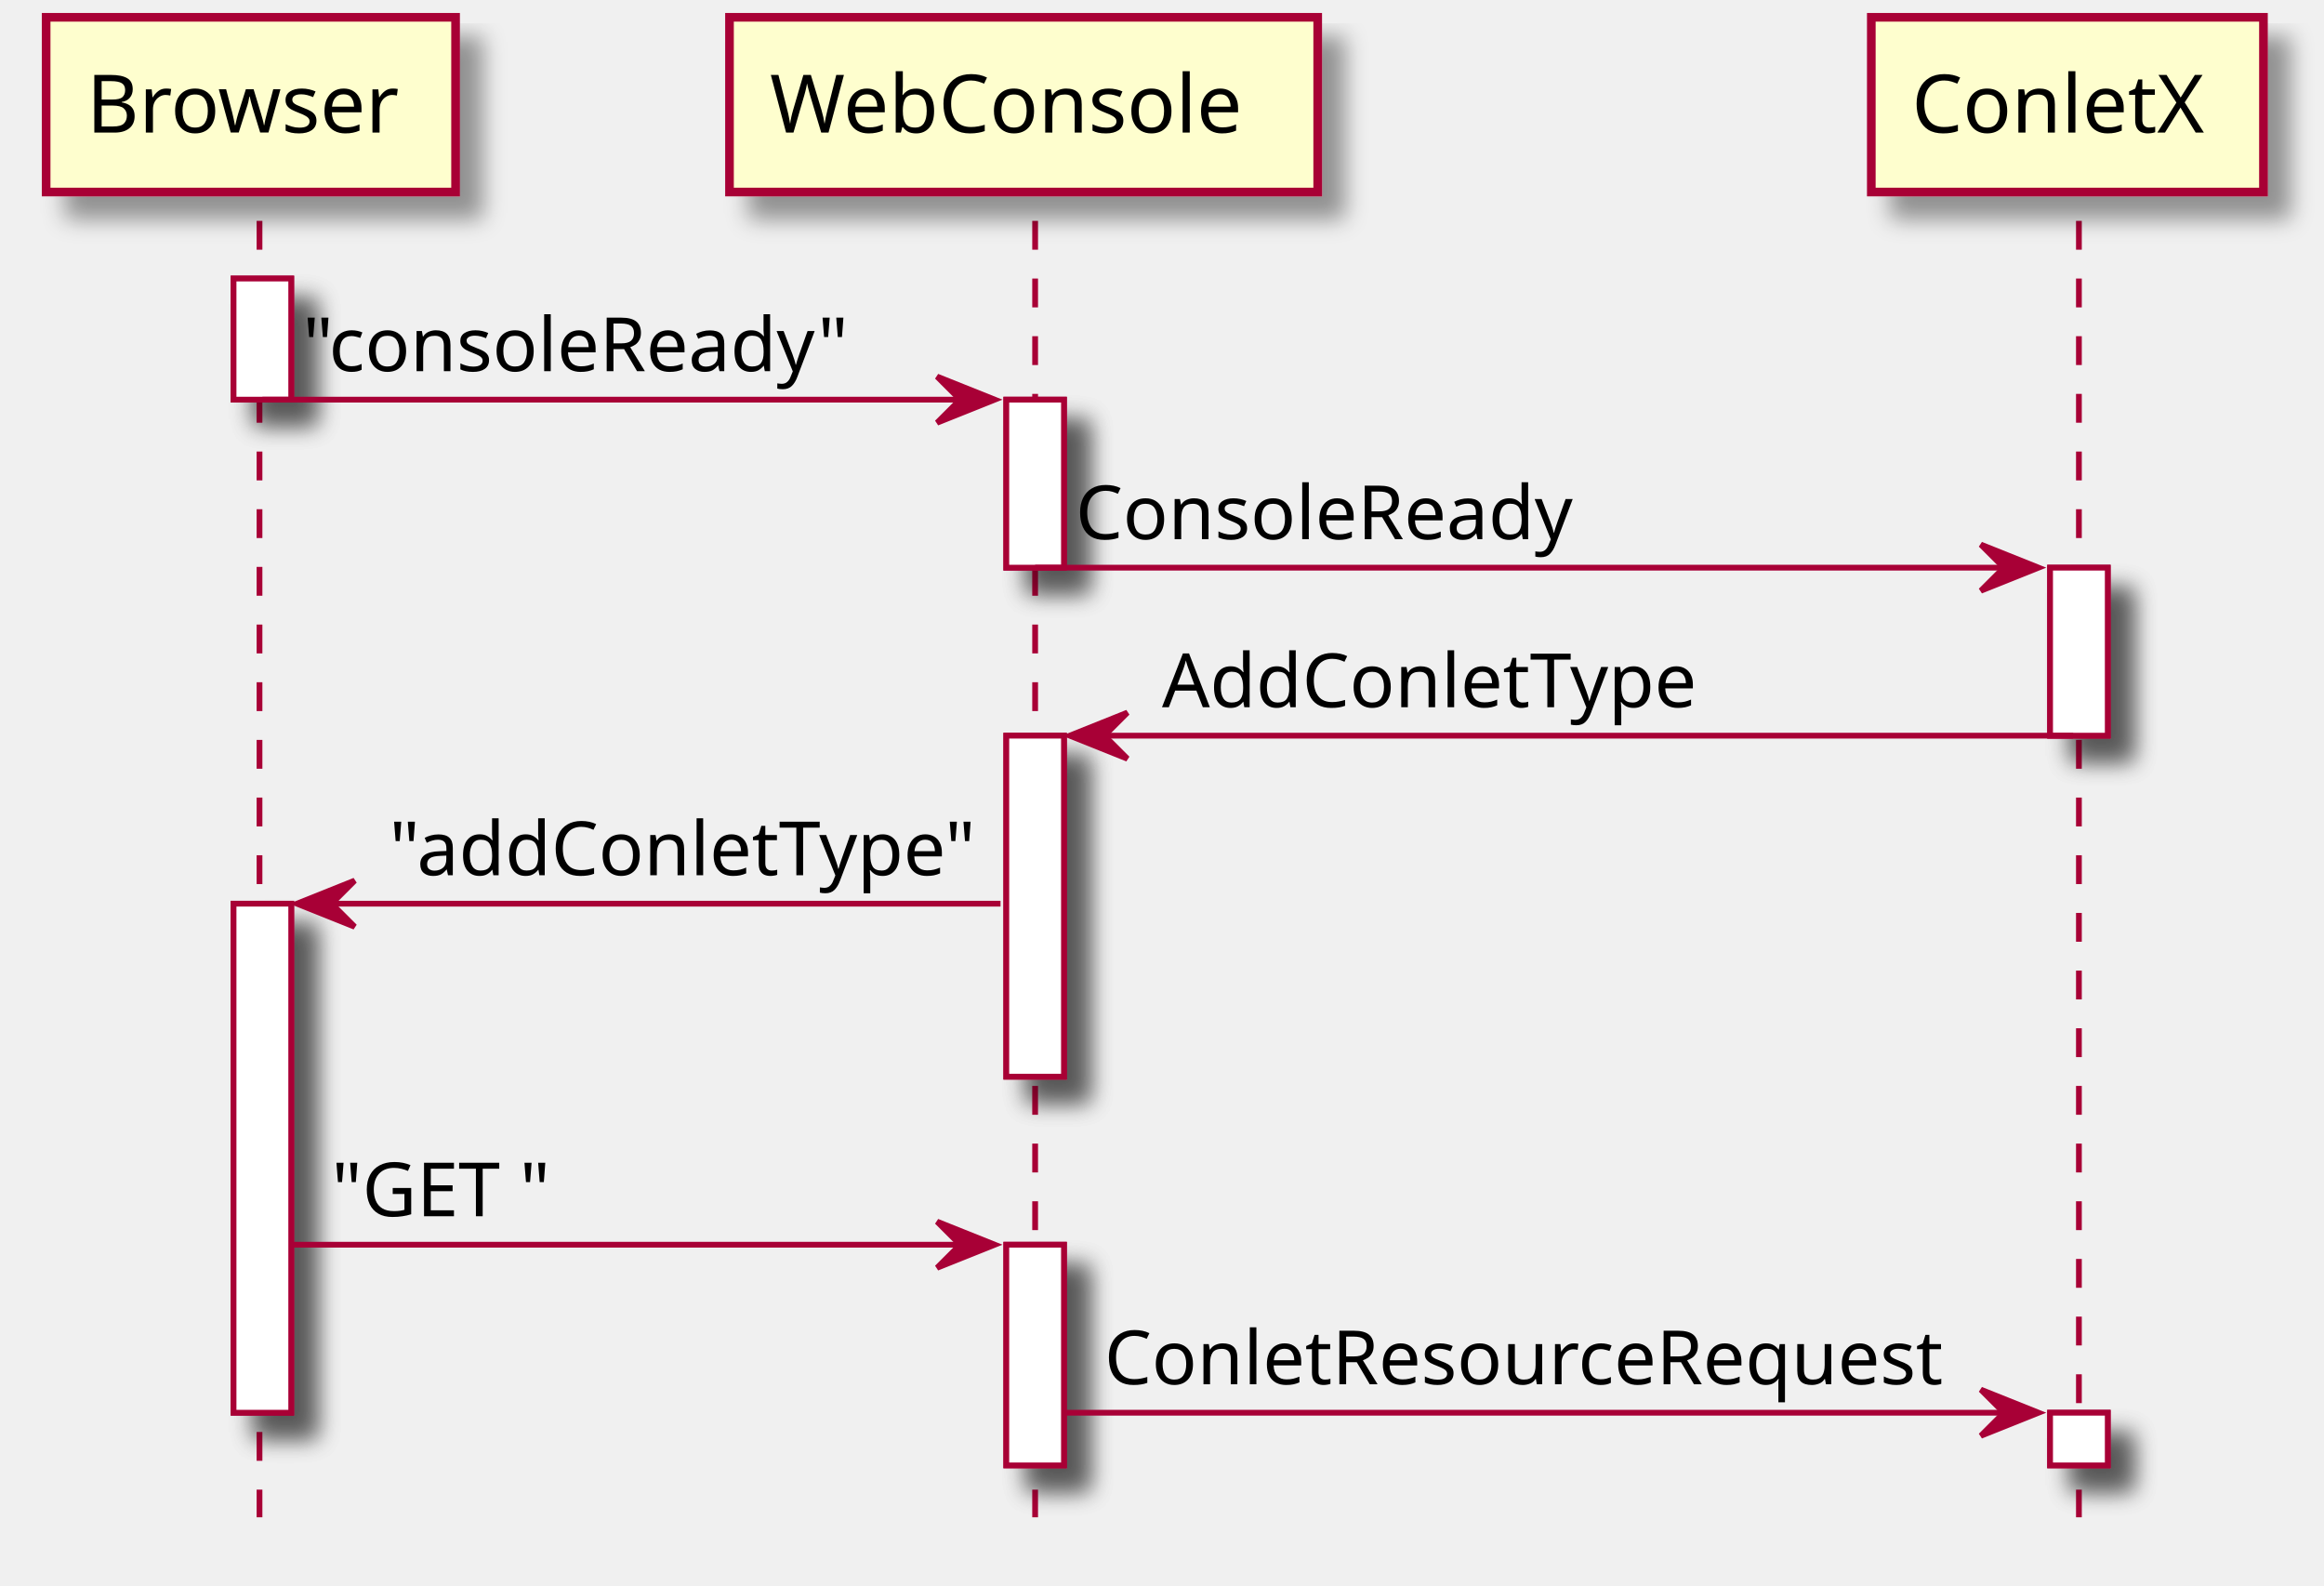
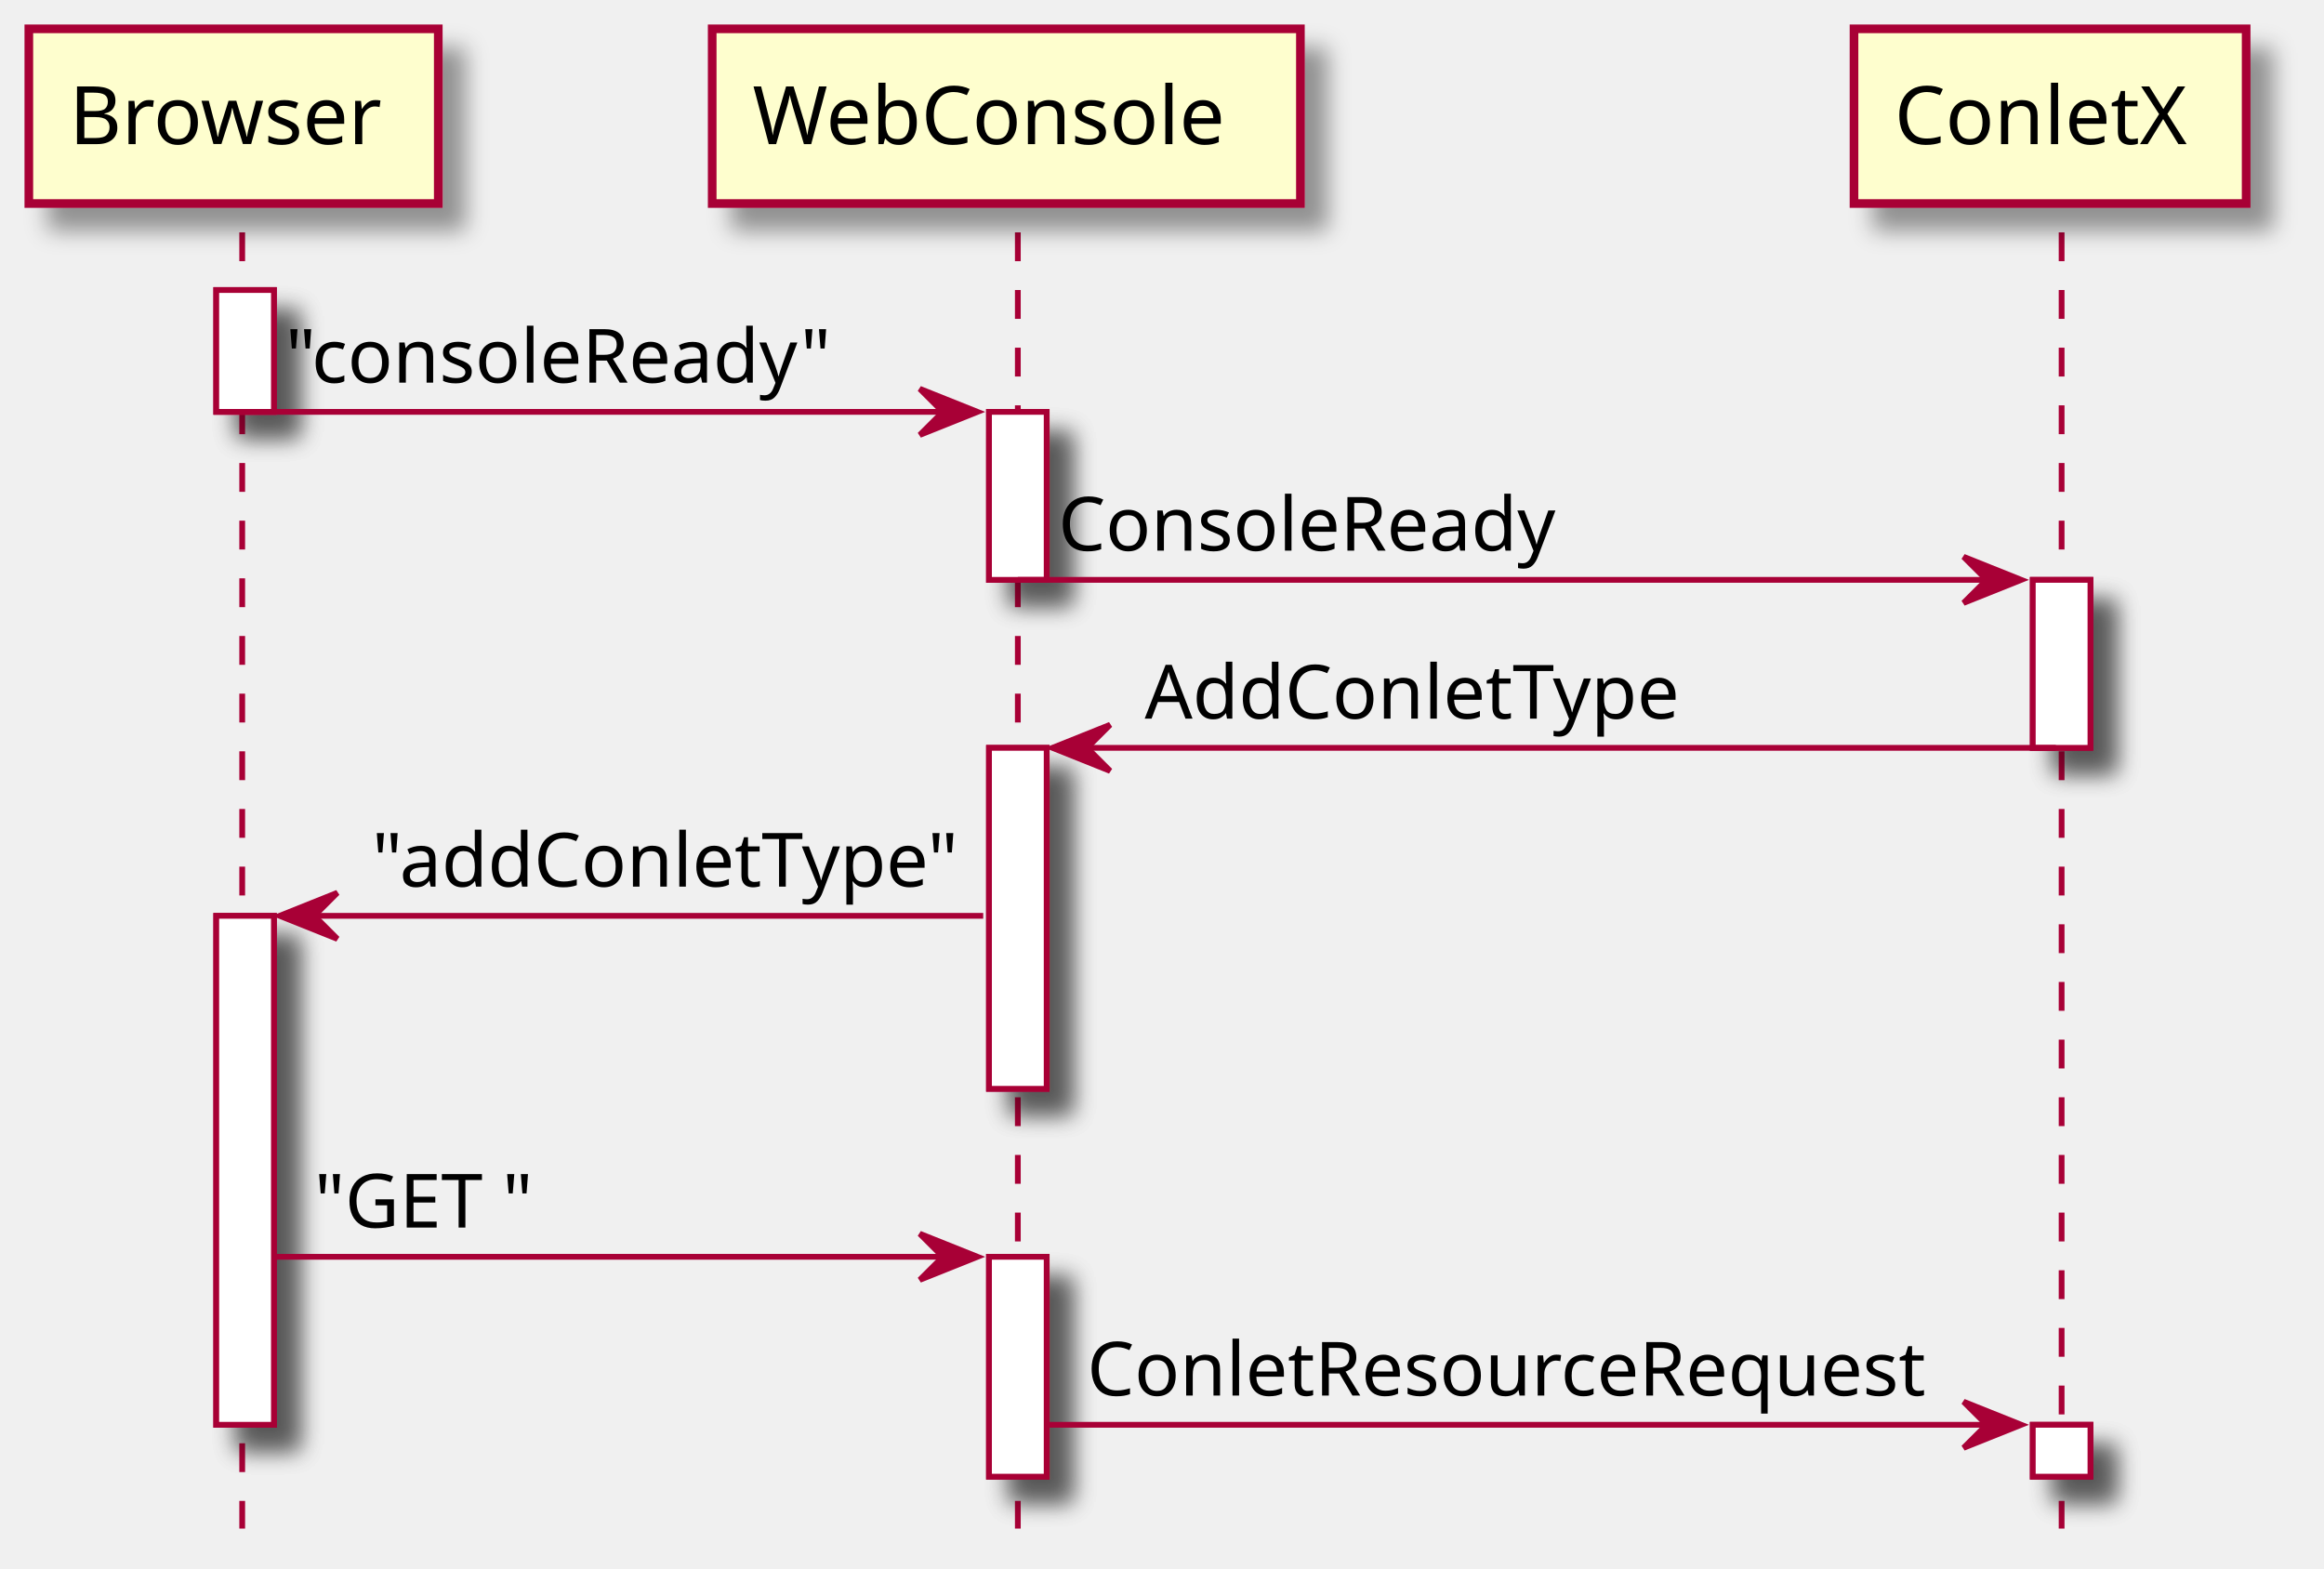
- <svg xmlns="http://www.w3.org/2000/svg" contentScriptType="application/ecmascript" contentStyleType="text/css" height="275px" preserveAspectRatio="none" style="width:403px;height:275px;" version="1.1" viewBox="0 0 403 275" width="403px" zoomAndPan="magnify">
+ <svg xmlns="http://www.w3.org/2000/svg" contentScriptType="application/ecmascript" contentStyleType="text/css" height="272px" preserveAspectRatio="none" style="width:403px;height:272px;background:#FFFFFF;" version="1.1" viewBox="0 0 403 272" width="403px" zoomAndPan="magnify">
  <defs>
    <filter height="300%" id="f1a8ocgl134uuv" width="300%" x="-1" y="-1">
      <feGaussianBlur result="blurOut" stdDeviation="2.0" />
      <feColorMatrix in="blurOut" result="blurOut2" type="matrix" values="0 0 0 0 0 0 0 0 0 0 0 0 0 0 0 0 0 0 .4 0" />
      <feOffset dx="4.0" dy="4.0" in="blurOut2" result="blurOut3" />
      <feBlend in="SourceGraphic" in2="blurOut3" mode="normal" />
    </filter>
  </defs>
  <g>
-     <rect fill="#FFFFFF" filter="url(#f1a8ocgl134uuv)" height="21" style="stroke: #A80036; stroke-width: 1.0;" width="10" x="40.5" y="48.297" />
-     <rect fill="#FFFFFF" filter="url(#f1a8ocgl134uuv)" height="88.266" style="stroke: #A80036; stroke-width: 1.0;" width="10" x="40.5" y="156.695" />
-     <rect fill="#FFFFFF" filter="url(#f1a8ocgl134uuv)" height="29.133" style="stroke: #A80036; stroke-width: 1.0;" width="10" x="174.5" y="69.297" />
-     <rect fill="#FFFFFF" filter="url(#f1a8ocgl134uuv)" height="59.133" style="stroke: #A80036; stroke-width: 1.0;" width="10" x="174.5" y="127.562" />
-     <rect fill="#FFFFFF" filter="url(#f1a8ocgl134uuv)" height="38.266" style="stroke: #A80036; stroke-width: 1.0;" width="10" x="174.5" y="215.828" />
-     <rect fill="#FFFFFF" filter="url(#f1a8ocgl134uuv)" height="29.133" style="stroke: #A80036; stroke-width: 1.0;" width="10" x="355.5" y="98.43" />
-     <rect fill="#FFFFFF" filter="url(#f1a8ocgl134uuv)" height="9.133" style="stroke: #A80036; stroke-width: 1.0;" width="10" x="355.5" y="244.961" />
-     <line style="stroke: #A80036; stroke-width: 1.0; stroke-dasharray: 5.0,5.0;" x1="45" x2="45" y1="38.297" y2="263.094" />
-     <line style="stroke: #A80036; stroke-width: 1.0; stroke-dasharray: 5.0,5.0;" x1="179.5" x2="179.5" y1="38.297" y2="263.094" />
-     <line style="stroke: #A80036; stroke-width: 1.0; stroke-dasharray: 5.0,5.0;" x1="360.5" x2="360.5" y1="38.297" y2="263.094" />
-     <rect fill="#FEFECE" filter="url(#f1a8ocgl134uuv)" height="30.297" style="stroke: #A80036; stroke-width: 1.5;" width="71" x="8" y="3" />
-     <text fill="#000000" font-family="sans-serif" font-size="14" lengthAdjust="spacingAndGlyphs" textLength="57" x="15" y="22.995">Browser</text>
-     <rect fill="#FEFECE" filter="url(#f1a8ocgl134uuv)" height="30.297" style="stroke: #A80036; stroke-width: 1.5;" width="102" x="126.5" y="3" />
-     <text fill="#000000" font-family="sans-serif" font-size="14" lengthAdjust="spacingAndGlyphs" textLength="88" x="133.5" y="22.995">WebConsole</text>
-     <rect fill="#FEFECE" filter="url(#f1a8ocgl134uuv)" height="30.297" style="stroke: #A80036; stroke-width: 1.5;" width="68" x="324.5" y="3" />
-     <text fill="#000000" font-family="sans-serif" font-size="14" lengthAdjust="spacingAndGlyphs" textLength="54" x="331.5" y="22.995">ConletX</text>
-     <rect fill="#FFFFFF" filter="url(#f1a8ocgl134uuv)" height="21" style="stroke: #A80036; stroke-width: 1.0;" width="10" x="40.5" y="48.297" />
-     <rect fill="#FFFFFF" filter="url(#f1a8ocgl134uuv)" height="88.266" style="stroke: #A80036; stroke-width: 1.0;" width="10" x="40.5" y="156.695" />
-     <rect fill="#FFFFFF" filter="url(#f1a8ocgl134uuv)" height="29.133" style="stroke: #A80036; stroke-width: 1.0;" width="10" x="174.5" y="69.297" />
-     <rect fill="#FFFFFF" filter="url(#f1a8ocgl134uuv)" height="59.133" style="stroke: #A80036; stroke-width: 1.0;" width="10" x="174.5" y="127.562" />
-     <rect fill="#FFFFFF" filter="url(#f1a8ocgl134uuv)" height="38.266" style="stroke: #A80036; stroke-width: 1.0;" width="10" x="174.5" y="215.828" />
-     <rect fill="#FFFFFF" filter="url(#f1a8ocgl134uuv)" height="29.133" style="stroke: #A80036; stroke-width: 1.0;" width="10" x="355.5" y="98.43" />
-     <rect fill="#FFFFFF" filter="url(#f1a8ocgl134uuv)" height="9.133" style="stroke: #A80036; stroke-width: 1.0;" width="10" x="355.5" y="244.961" />
-     <polygon fill="#A80036" points="162.5,65.297,172.5,69.297,162.5,73.297,166.5,69.297" style="stroke: #A80036; stroke-width: 1.0;" />
-     <line style="stroke: #A80036; stroke-width: 1.0;" x1="45.5" x2="168.5" y1="69.297" y2="69.297" />
-     <text fill="#000000" font-family="sans-serif" font-size="13" lengthAdjust="spacingAndGlyphs" textLength="98" x="52.5" y="64.364">"consoleReady"</text>
-     <polygon fill="#A80036" points="343.5,94.43,353.5,98.43,343.5,102.43,347.5,98.43" style="stroke: #A80036; stroke-width: 1.0;" />
-     <line style="stroke: #A80036; stroke-width: 1.0;" x1="179.5" x2="349.5" y1="98.43" y2="98.43" />
-     <text fill="#000000" font-family="sans-serif" font-size="13" lengthAdjust="spacingAndGlyphs" textLength="90" x="186.5" y="93.497">ConsoleReady</text>
-     <polygon fill="#A80036" points="195.5,123.562,185.5,127.562,195.5,131.562,191.5,127.562" style="stroke: #A80036; stroke-width: 1.0;" />
-     <line style="stroke: #A80036; stroke-width: 1.0;" x1="189.5" x2="359.5" y1="127.562" y2="127.562" />
-     <text fill="#000000" font-family="sans-serif" font-size="13" lengthAdjust="spacingAndGlyphs" textLength="96" x="201.5" y="122.629">AddConletType</text>
-     <polygon fill="#A80036" points="61.5,152.695,51.5,156.695,61.5,160.695,57.5,156.695" style="stroke: #A80036; stroke-width: 1.0;" />
-     <line style="stroke: #A80036; stroke-width: 1.0;" x1="55.5" x2="173.5" y1="156.695" y2="156.695" />
-     <text fill="#000000" font-family="sans-serif" font-size="13" lengthAdjust="spacingAndGlyphs" textLength="105" x="67.5" y="151.762">"addConletType"</text>
-     <polygon fill="#A80036" points="162.5,211.828,172.5,215.828,162.5,219.828,166.5,215.828" style="stroke: #A80036; stroke-width: 1.0;" />
-     <line style="stroke: #A80036; stroke-width: 1.0;" x1="50.5" x2="168.5" y1="215.828" y2="215.828" />
-     <text fill="#000000" font-family="sans-serif" font-size="13" lengthAdjust="spacingAndGlyphs" textLength="39" x="57.5" y="210.895">"GET "</text>
-     <polygon fill="#A80036" points="343.5,240.961,353.5,244.961,343.5,248.961,347.5,244.961" style="stroke: #A80036; stroke-width: 1.0;" />
-     <line style="stroke: #A80036; stroke-width: 1.0;" x1="184.5" x2="349.5" y1="244.961" y2="244.961" />
-     <text fill="#000000" font-family="sans-serif" font-size="13" lengthAdjust="spacingAndGlyphs" textLength="152" x="191.5" y="240.028">ConletResourceRequest</text>
+     <rect fill="#FFFFFF" filter="url(#f1a8ocgl134uuv)" height="21.133" style="stroke:#A80036;stroke-width:1.0;" width="10" x="37.5" y="50.297" />
+     <rect fill="#FFFFFF" filter="url(#f1a8ocgl134uuv)" height="88.266" style="stroke:#A80036;stroke-width:1.0;" width="10" x="37.5" y="158.828" />
+     <rect fill="#FFFFFF" filter="url(#f1a8ocgl134uuv)" height="29.133" style="stroke:#A80036;stroke-width:1.0;" width="10" x="171.5" y="71.43" />
+     <rect fill="#FFFFFF" filter="url(#f1a8ocgl134uuv)" height="59.133" style="stroke:#A80036;stroke-width:1.0;" width="10" x="171.5" y="129.695" />
+     <rect fill="#FFFFFF" filter="url(#f1a8ocgl134uuv)" height="38.133" style="stroke:#A80036;stroke-width:1.0;" width="10" x="171.5" y="217.961" />
+     <rect fill="#FFFFFF" filter="url(#f1a8ocgl134uuv)" height="29.133" style="stroke:#A80036;stroke-width:1.0;" width="10" x="352.5" y="100.562" />
+     <rect fill="#FFFFFF" filter="url(#f1a8ocgl134uuv)" height="9" style="stroke:#A80036;stroke-width:1.0;" width="10" x="352.5" y="247.094" />
+     <line style="stroke:#A80036;stroke-width:1.0;stroke-dasharray:5.0,5.0;" x1="42" x2="42" y1="40.297" y2="265.094" />
+     <line style="stroke:#A80036;stroke-width:1.0;stroke-dasharray:5.0,5.0;" x1="176.5" x2="176.5" y1="40.297" y2="265.094" />
+     <line style="stroke:#A80036;stroke-width:1.0;stroke-dasharray:5.0,5.0;" x1="357.5" x2="357.5" y1="40.297" y2="265.094" />
+     <rect fill="#FEFECE" filter="url(#f1a8ocgl134uuv)" height="30.297" style="stroke:#A80036;stroke-width:1.5;" width="71" x="5" y="5" />
+     <text fill="#000000" font-family="sans-serif" font-size="14" lengthAdjust="spacing" textLength="57" x="12" y="24.995">Browser</text>
+     <rect fill="#FEFECE" filter="url(#f1a8ocgl134uuv)" height="30.297" style="stroke:#A80036;stroke-width:1.5;" width="102" x="123.5" y="5" />
+     <text fill="#000000" font-family="sans-serif" font-size="14" lengthAdjust="spacing" textLength="88" x="130.5" y="24.995">WebConsole</text>
+     <rect fill="#FEFECE" filter="url(#f1a8ocgl134uuv)" height="30.297" style="stroke:#A80036;stroke-width:1.5;" width="68" x="321.5" y="5" />
+     <text fill="#000000" font-family="sans-serif" font-size="14" lengthAdjust="spacing" textLength="54" x="328.5" y="24.995">ConletX</text>
+     <rect fill="#FFFFFF" filter="url(#f1a8ocgl134uuv)" height="21.133" style="stroke:#A80036;stroke-width:1.0;" width="10" x="37.5" y="50.297" />
+     <rect fill="#FFFFFF" filter="url(#f1a8ocgl134uuv)" height="88.266" style="stroke:#A80036;stroke-width:1.0;" width="10" x="37.5" y="158.828" />
+     <rect fill="#FFFFFF" filter="url(#f1a8ocgl134uuv)" height="29.133" style="stroke:#A80036;stroke-width:1.0;" width="10" x="171.5" y="71.43" />
+     <rect fill="#FFFFFF" filter="url(#f1a8ocgl134uuv)" height="59.133" style="stroke:#A80036;stroke-width:1.0;" width="10" x="171.5" y="129.695" />
+     <rect fill="#FFFFFF" filter="url(#f1a8ocgl134uuv)" height="38.133" style="stroke:#A80036;stroke-width:1.0;" width="10" x="171.5" y="217.961" />
+     <rect fill="#FFFFFF" filter="url(#f1a8ocgl134uuv)" height="29.133" style="stroke:#A80036;stroke-width:1.0;" width="10" x="352.5" y="100.562" />
+     <rect fill="#FFFFFF" filter="url(#f1a8ocgl134uuv)" height="9" style="stroke:#A80036;stroke-width:1.0;" width="10" x="352.5" y="247.094" />
+     <polygon fill="#A80036" points="159.5,67.43,169.5,71.43,159.5,75.43,163.5,71.43" style="stroke:#A80036;stroke-width:1.0;" />
+     <line style="stroke:#A80036;stroke-width:1.0;" x1="42.5" x2="165.5" y1="71.43" y2="71.43" />
+     <text fill="#000000" font-family="sans-serif" font-size="13" lengthAdjust="spacing" textLength="98" x="49.5" y="66.364">"consoleReady"</text>
+     <polygon fill="#A80036" points="340.5,96.562,350.5,100.562,340.5,104.562,344.5,100.562" style="stroke:#A80036;stroke-width:1.0;" />
+     <line style="stroke:#A80036;stroke-width:1.0;" x1="176.5" x2="346.5" y1="100.562" y2="100.562" />
+     <text fill="#000000" font-family="sans-serif" font-size="13" lengthAdjust="spacing" textLength="90" x="183.5" y="95.497">ConsoleReady</text>
+     <polygon fill="#A80036" points="192.5,125.695,182.5,129.695,192.5,133.695,188.5,129.695" style="stroke:#A80036;stroke-width:1.0;" />
+     <line style="stroke:#A80036;stroke-width:1.0;" x1="186.5" x2="356.5" y1="129.695" y2="129.695" />
+     <text fill="#000000" font-family="sans-serif" font-size="13" lengthAdjust="spacing" textLength="96" x="198.5" y="124.629">AddConletType</text>
+     <polygon fill="#A80036" points="58.5,154.828,48.5,158.828,58.5,162.828,54.5,158.828" style="stroke:#A80036;stroke-width:1.0;" />
+     <line style="stroke:#A80036;stroke-width:1.0;" x1="52.5" x2="170.5" y1="158.828" y2="158.828" />
+     <text fill="#000000" font-family="sans-serif" font-size="13" lengthAdjust="spacing" textLength="105" x="64.5" y="153.762">"addConletType"</text>
+     <polygon fill="#A80036" points="159.5,213.961,169.5,217.961,159.5,221.961,163.5,217.961" style="stroke:#A80036;stroke-width:1.0;" />
+     <line style="stroke:#A80036;stroke-width:1.0;" x1="47.5" x2="165.5" y1="217.961" y2="217.961" />
+     <text fill="#000000" font-family="sans-serif" font-size="13" lengthAdjust="spacing" textLength="39" x="54.5" y="212.895">"GET "</text>
+     <polygon fill="#A80036" points="340.5,243.094,350.5,247.094,340.5,251.094,344.5,247.094" style="stroke:#A80036;stroke-width:1.0;" />
+     <line style="stroke:#A80036;stroke-width:1.0;" x1="181.5" x2="346.5" y1="247.094" y2="247.094" />
+     <text fill="#000000" font-family="sans-serif" font-size="13" lengthAdjust="spacing" textLength="152" x="188.5" y="242.028">ConletResourceRequest</text>
  </g>
</svg>
